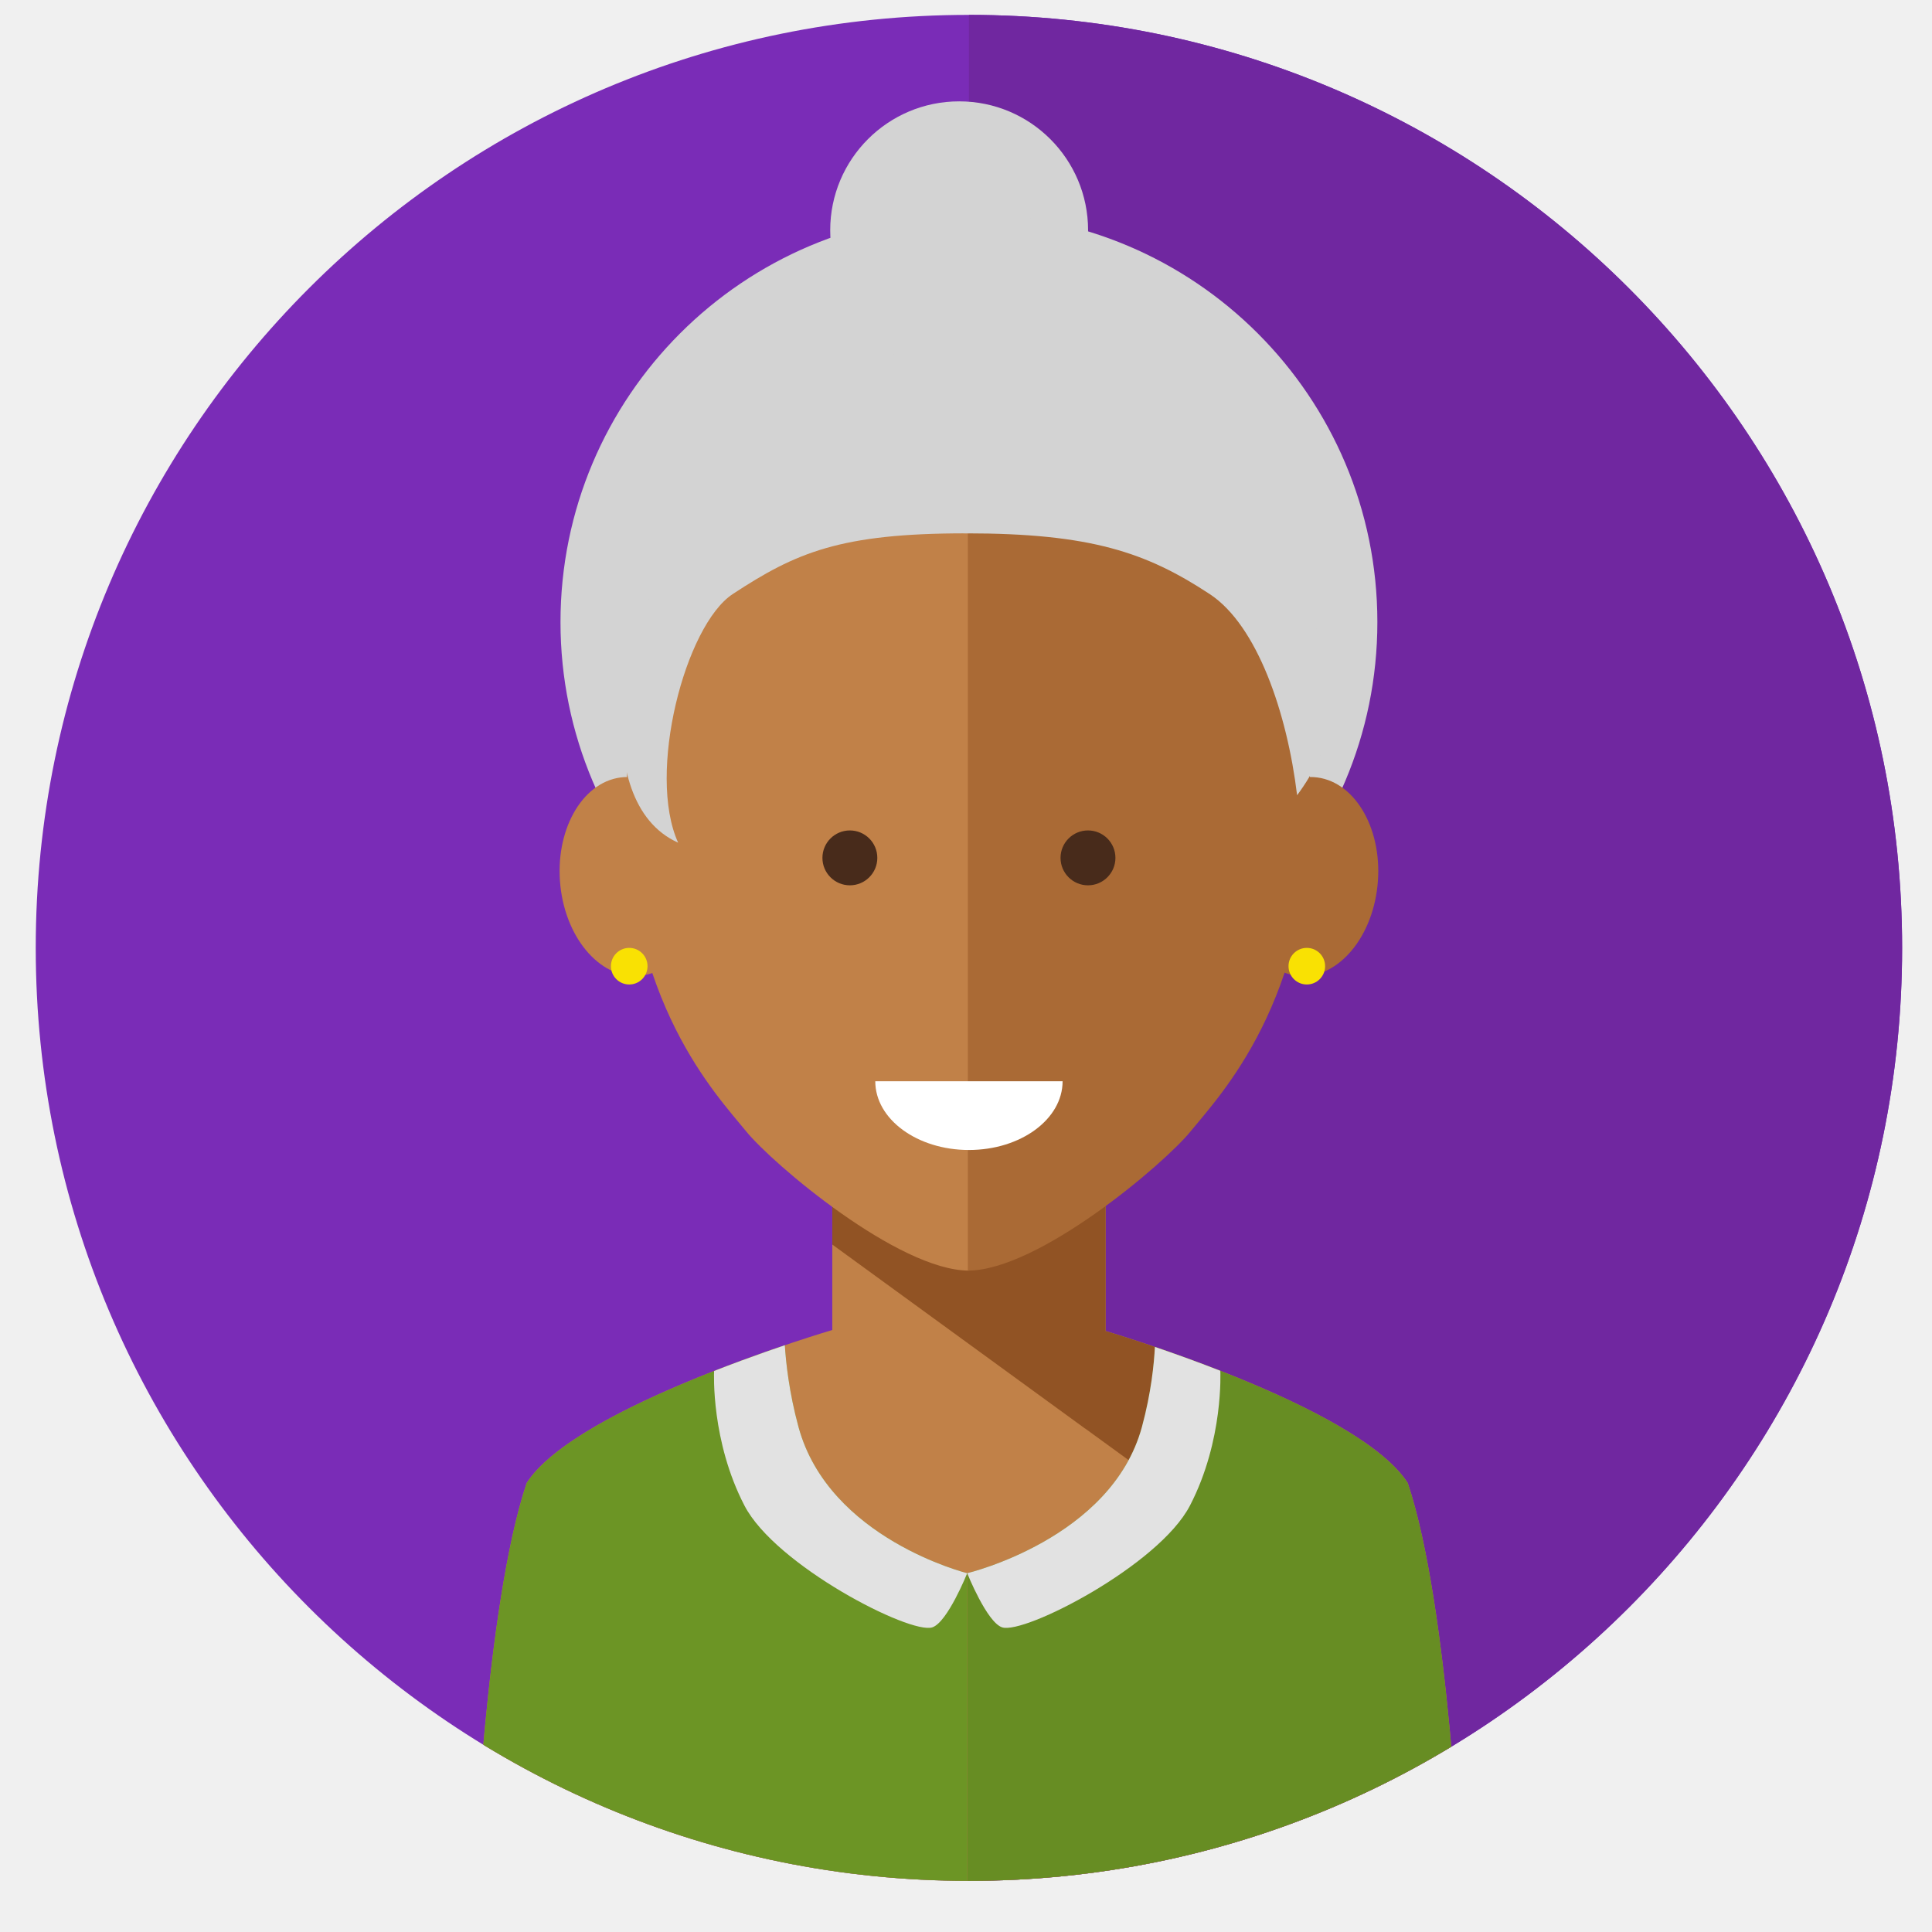
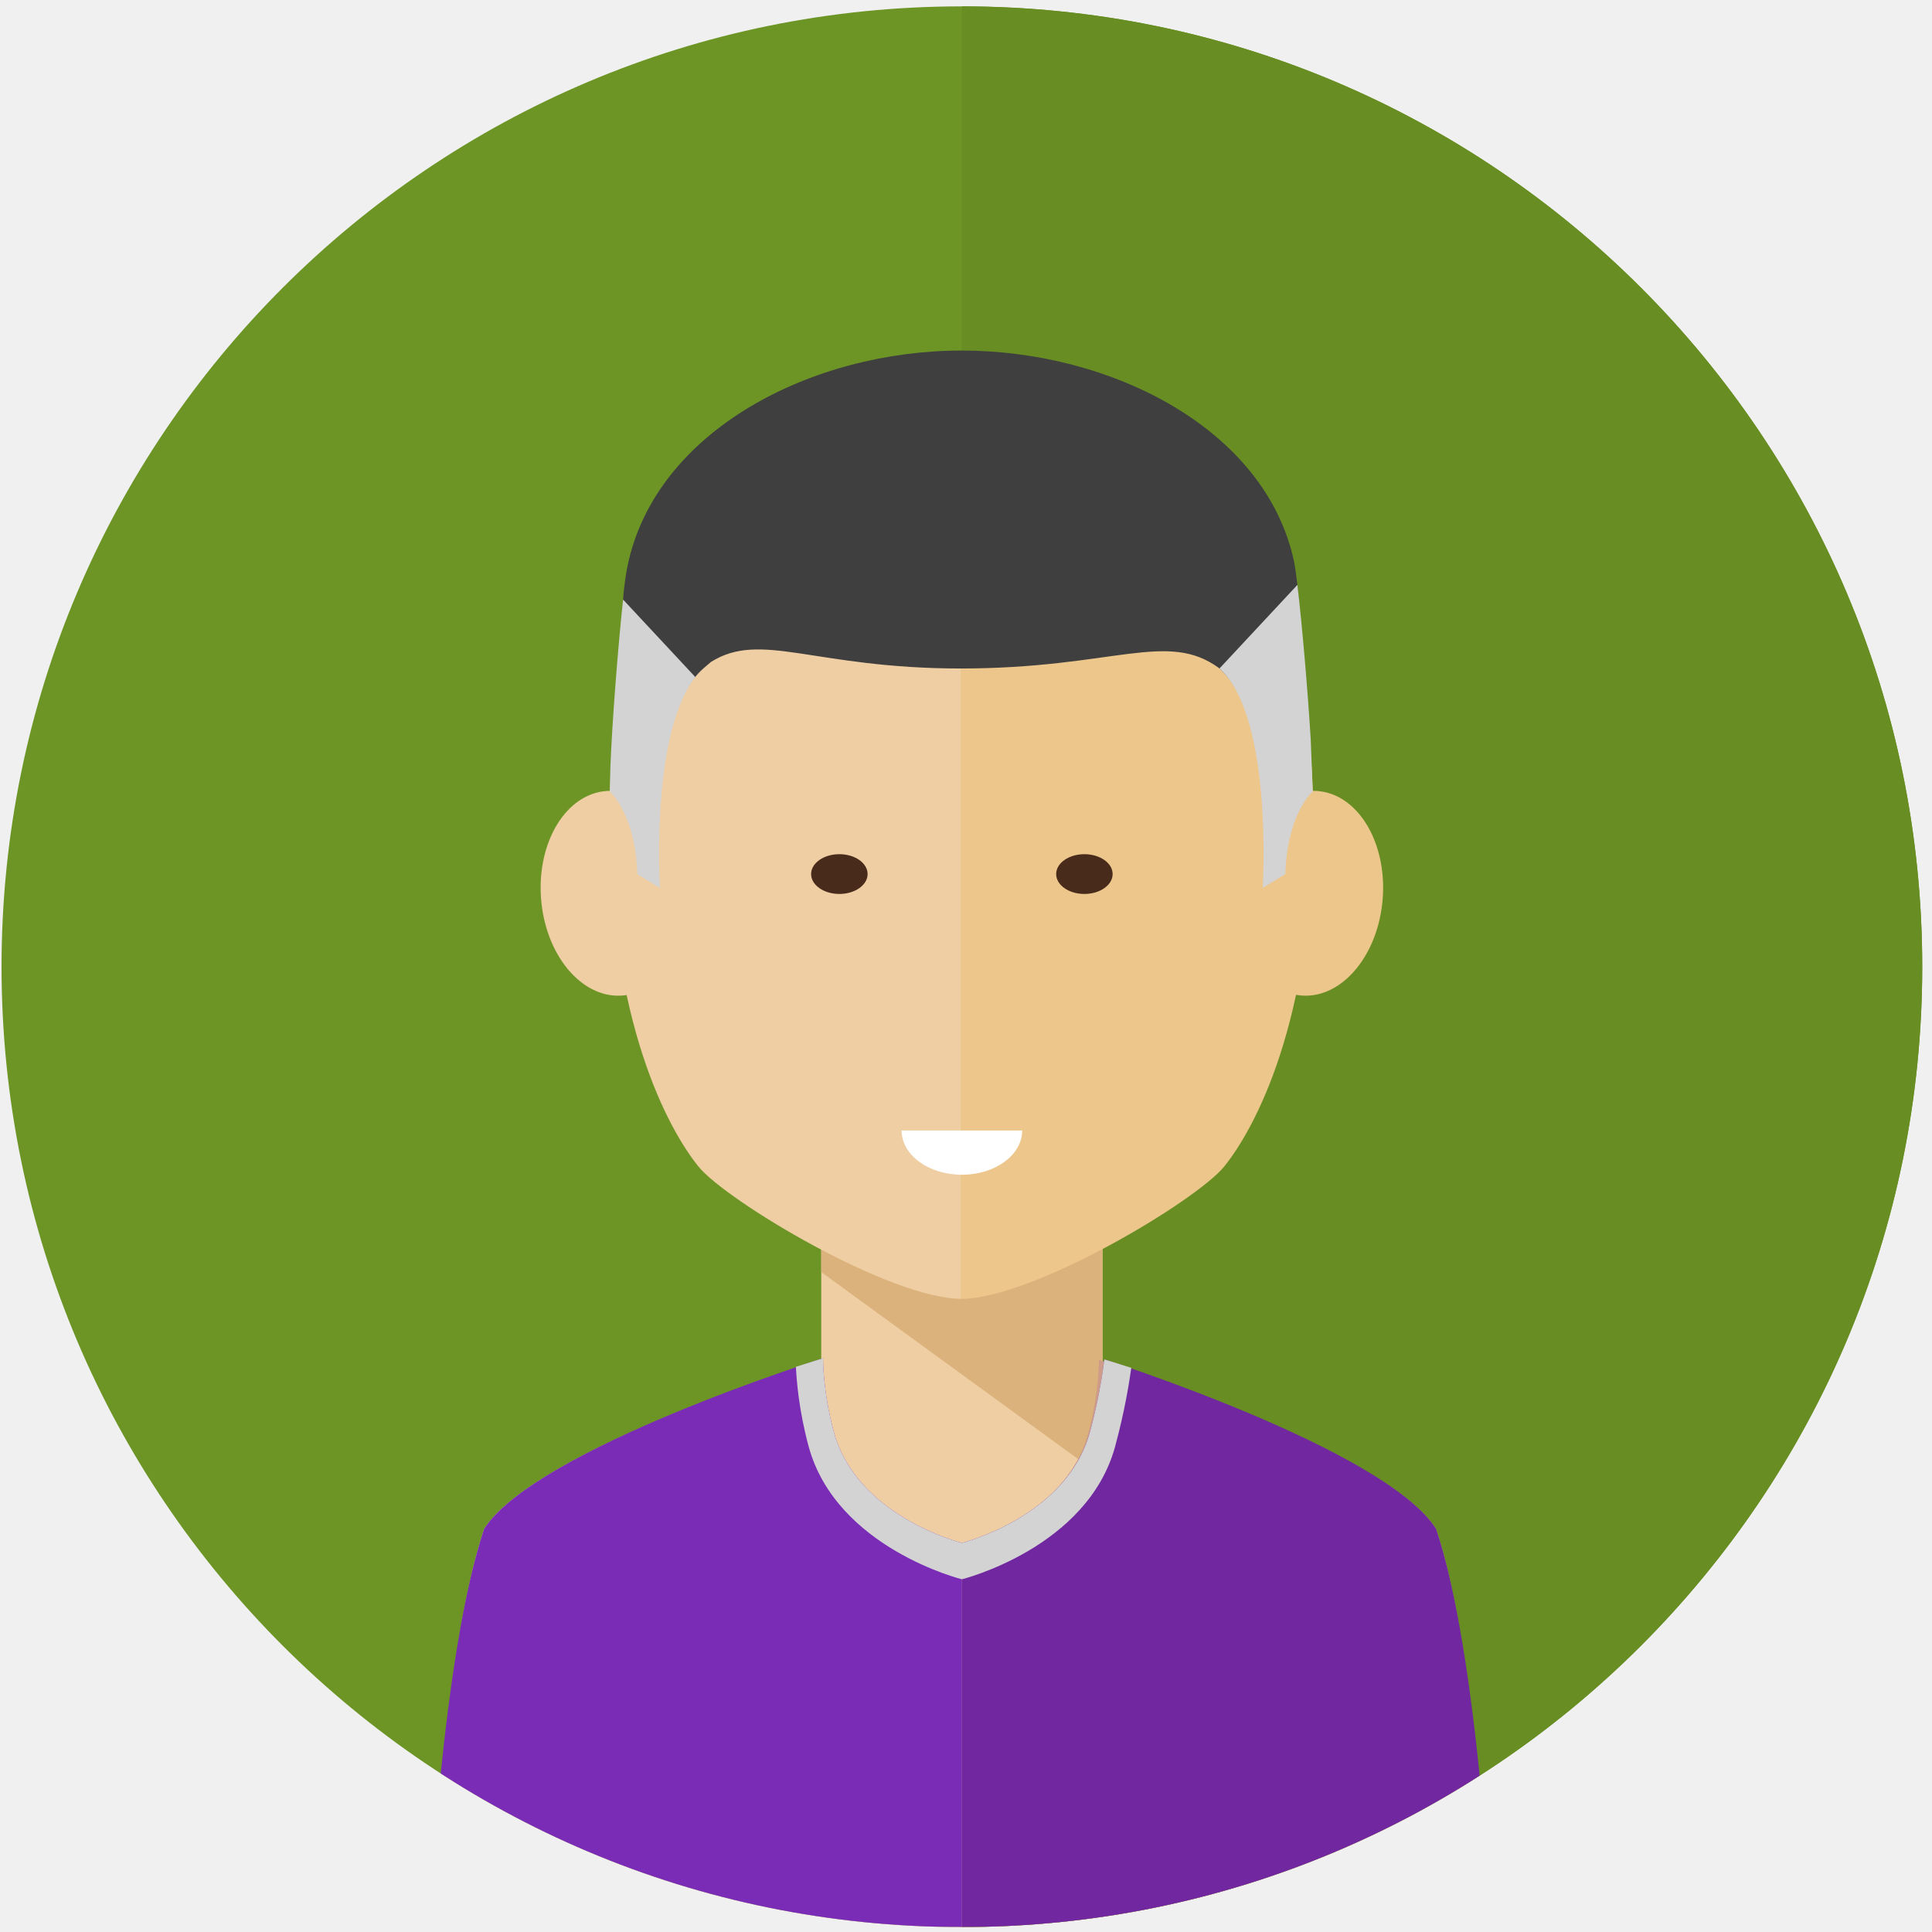
- <svg xmlns="http://www.w3.org/2000/svg" xmlns:xlink="http://www.w3.org/1999/xlink" width="253px" height="253px" viewBox="0 0 253 253" version="1.1">
+ <svg xmlns="http://www.w3.org/2000/svg" xmlns:xlink="http://www.w3.org/1999/xlink" width="128px" height="128px" viewBox="0 0 128 128" version="1.1">
  <defs>
-     <path id="path-1" d="M245.035,122.245 C245.035,54.767 190.323,0.066 122.83,0.066 C55.342,0.066 0.631,54.767 0.631,122.245 C0.631,189.725 55.342,244.424 122.83,244.424 C190.323,244.424 245.035,189.725 245.035,122.245" />
+     <path id="path-1" d="M127.352,64.046 C127.352,28.908 98.866,0.422 63.727,0.422 C28.588,0.422 0.103,28.908 0.103,64.046 C0.103,99.187 28.588,127.672 63.727,127.672 C98.866,127.672 127.352,99.187 127.352,64.046" />
  </defs>
-   <g id="Smartphone" stroke="none" stroke-width="1" fill="none" fill-rule="evenodd">
-     <g id="avatars_profile" transform="translate(-2806, -1)">
-       <g id="img_profile_avatar_10" transform="translate(2808, 2.881356)">
-         <path d="M247.087,122.247 C247.087,54.77 192.375,0.068 124.885,0.068 C57.393,0.068 2.68,54.77 2.68,122.247 C2.68,189.725 57.393,244.424 124.885,244.424 C192.375,244.424 247.087,189.725 247.087,122.247" id="Fill-204" fill="#7A2CB7" />
-         <path d="M247.087,122.247 C247.087,54.77 192.375,0.068 124.885,0.068 L124.885,244.424 C192.375,244.424 247.087,189.725 247.087,122.247" id="Fill-205" fill="#7027A0" />
-         <g id="Group-229" transform="translate(2.05192, 0)">
-           <mask id="mask-2" fill="white">
-             <use xlink:href="#path-1" />
-           </mask>
-           <g id="Clip-207" />
-           <path d="M140.727,193.823 L122.606,244.641 L104.938,193.823 L104.938,154.588 L140.727,154.588 L140.727,193.823" id="Fill-206" fill="#C18148" mask="url(#mask-2)" />
-           <path d="M140.727,187.147 L104.938,161.094 L104.938,154.588 L140.727,154.588 L140.727,187.147" id="Fill-208" fill="#915324" mask="url(#mask-2)" />
-           <path d="M122.606,244.641 L122.606,195.772 C122.606,195.772 109.254,192.462 106.312,181.649 C104.898,176.453 104.938,172.284 104.938,172.284 C104.938,172.284 71.434,182.141 64.915,192.324 C59.494,208.464 58.006,244.641 58.006,244.641 L122.606,244.641" id="Fill-209" fill="#C18148" mask="url(#mask-2)" />
-           <path d="M122.606,244.641 L122.606,195.772 C122.606,195.772 136.534,192.462 139.48,181.649 C140.892,176.453 140.764,172.43 140.764,172.43 C140.764,172.43 173.779,182.141 180.297,192.324 C185.72,208.464 187.208,244.641 187.208,244.641 L122.606,244.641" id="Fill-210" fill="#C18148" mask="url(#mask-2)" />
-           <path d="M138.012,185.157 L144.424,189.82 L149.219,175.204 C144.274,173.465 140.764,172.43 140.764,172.43 C140.764,172.43 137.605,173.984 136.192,179.18 C135.846,180.453 138.012,185.157 138.012,185.157" id="Fill-211" fill="#915324" mask="url(#mask-2)" />
-           <path d="M100.513,184.984 C99.283,180.465 98.865,176.529 98.723,174.28 C88.715,177.668 69.662,184.908 64.915,192.324 C59.494,208.464 58.006,244.641 58.006,244.641 L122.606,244.641 L122.606,204.132 C122.606,204.132 104.502,199.644 100.513,184.984" id="Fill-212" fill="#6C9525" mask="url(#mask-2)" />
-           <path d="M180.297,192.324 C175.598,184.983 157.128,177.886 147.185,174.5 C147.073,176.703 146.699,180.521 145.485,184.984 C141.492,199.644 122.606,204.132 122.606,204.132 L122.606,244.641 L187.208,244.641 C187.208,244.641 185.72,208.464 180.297,192.324" id="Fill-213" fill="#678D23" mask="url(#mask-2)" />
-           <path d="M127.178,211.224 C130.085,212.183 147.707,203.113 151.768,195.293 C156.232,186.699 155.749,177.636 155.751,177.626 C152.602,176.394 149.633,175.333 147.185,174.5 C147.073,176.703 146.699,180.521 145.485,184.984 C141.492,199.644 122.606,204.132 122.606,204.132 C122.606,204.132 125.179,210.566 127.178,211.224" id="Fill-214" fill="#E2E2E2" mask="url(#mask-2)" />
-           <path d="M89.461,177.652 C89.45,177.934 89.05,186.831 93.444,195.293 C97.505,203.113 115.128,212.183 118.035,211.224 C120.032,210.566 122.606,204.132 122.606,204.132 C122.606,204.132 104.502,199.644 100.513,184.984 C99.283,180.465 98.865,176.529 98.723,174.28 C97.969,174.537 97.092,174.839 96.158,175.167 C94.113,175.887 91.838,176.722 89.461,177.652" id="Fill-215" fill="#E2E2E2" mask="url(#mask-2)" />
-           <path d="M138.436,28.273 C138.436,18.949 130.877,11.392 121.552,11.392 C112.227,11.392 104.666,18.949 104.666,28.273 C104.666,37.597 112.227,45.154 121.552,45.154 C130.877,45.154 138.436,37.597 138.436,28.273" id="Fill-216" fill="#D3D3D3" mask="url(#mask-2)" />
-           <path d="M176.318,79.584 C176.318,50.051 152.371,26.109 122.833,26.109 C93.294,26.109 69.346,50.051 69.346,79.584 C69.346,109.117 93.294,133.059 122.833,133.059 C152.371,133.059 176.318,109.117 176.318,79.584" id="Fill-217" fill="#D3D3D3" mask="url(#mask-2)" />
-           <path d="M122.833,49.026 C105.457,49.026 77.977,58.596 77.977,103.441 C77.977,129.333 89.831,141.542 93.628,146.234 C97.124,150.552 113.617,164.507 122.833,164.507 L122.833,49.026" id="Fill-218" fill="#C18148" mask="url(#mask-2)" />
-           <path d="M69.333,114.134 C68.566,106.968 72.092,100.611 77.202,99.931 C82.317,99.251 87.082,104.509 87.849,111.674 C88.616,118.838 85.09,125.195 79.978,125.875 C74.864,126.555 70.1,121.298 69.333,114.134" id="Fill-219" fill="#C18148" mask="url(#mask-2)" />
-           <path d="M122.691,49.026 C140.067,49.026 167.546,58.596 167.546,103.441 C167.546,129.333 155.692,141.542 151.893,146.234 C148.401,150.552 131.905,164.507 122.691,164.507 L122.691,49.026" id="Fill-220" fill="#AA6A35" mask="url(#mask-2)" />
-           <path d="M176.331,114.134 C177.099,106.968 173.572,100.611 168.463,99.931 C163.348,99.251 158.583,104.509 157.817,111.674 C157.049,118.838 160.574,125.195 165.687,125.875 C170.801,126.555 175.565,121.298 176.331,114.134" id="Fill-221" fill="#AA6A35" mask="url(#mask-2)" />
-           <path d="M122.833,148.712 C129.606,148.712 135.097,144.685 135.097,139.713 L110.568,139.713 C110.568,144.685 116.059,148.712 122.833,148.712" id="Fill-222" fill="#FFFFFF" mask="url(#mask-2)" />
-           <path d="M142.016,110.46 C142.016,112.443 140.408,114.053 138.422,114.053 C136.437,114.053 134.828,112.443 134.828,110.46 C134.828,108.476 136.437,106.866 138.422,106.866 C140.408,106.866 142.016,108.476 142.016,110.46" id="Fill-223" fill="#482B1B" mask="url(#mask-2)" />
-           <path d="M110.835,110.46 C110.835,112.443 109.227,114.053 107.241,114.053 C105.256,114.053 103.647,112.443 103.647,110.46 C103.647,108.476 105.256,106.866 107.241,106.866 C109.227,106.866 110.835,108.476 110.835,110.46" id="Fill-224" fill="#482B1B" mask="url(#mask-2)" />
-           <path d="M122.242,34.918 C121.41,34.811 120.54,34.738 119.607,34.729 C119.607,34.729 90.256,36.927 82.09,75.145 C78.168,78.085 72.567,103 84.753,108.472 C80.622,99.386 85.676,80.007 91.901,75.913 C100.191,70.464 106,67.961 122.409,67.961 C132.752,67.961 134.861,50.593 133.046,43.518 C129.784,34.729 121.453,35.059 122.242,34.918" id="Fill-225" fill="#D3D3D3" mask="url(#mask-2)" />
-           <path d="M124.021,34.918 C124.853,34.811 125.723,34.738 126.656,34.729 C126.656,34.729 156.007,36.927 164.173,75.145 C168.095,78.085 175.282,89.518 165.807,102.256 C164.502,91.477 160.587,80.007 154.362,75.913 C146.074,70.464 138.816,67.961 122.409,67.961 C112.065,67.961 111.402,50.593 113.216,43.518 C116.48,34.729 124.81,35.059 124.021,34.918" id="Fill-226" fill="#D3D3D3" mask="url(#mask-2)" />
-           <path d="M169.475,124.643 C169.475,125.967 168.402,127.039 167.078,127.039 C165.754,127.039 164.682,125.967 164.682,124.643 C164.682,123.319 165.754,122.247 167.078,122.247 C168.402,122.247 169.475,123.319 169.475,124.643" id="Fill-227" fill="#F9E103" mask="url(#mask-2)" />
-           <path d="M80.744,124.643 C80.744,125.967 79.672,127.039 78.348,127.039 C77.024,127.039 75.951,125.967 75.951,124.643 C75.951,123.319 77.024,122.247 78.348,122.247 C79.672,122.247 80.744,123.319 80.744,124.643" id="Fill-228" fill="#F9E103" mask="url(#mask-2)" />
+   <g id="Page-1" stroke="none" stroke-width="1" fill="none" fill-rule="evenodd">
+     <g id="17.3.2---selecionar-avatar" transform="translate(-373, -825)">
+       <g id="screen">
+         <g id="day-info-copy">
+           <g id="day-info" transform="translate(41, 311)">
+             <g id="Imported-Layers-miyagi" transform="translate(332, 514)">
+               <path d="M127.353,64.048 C127.353,28.909 98.866,0.422 63.727,0.422 C28.588,0.422 0.102,28.909 0.102,64.048 C0.102,99.187 28.588,127.672 63.727,127.672 C98.866,127.672 127.353,99.187 127.353,64.048" id="Fill-1" fill="#6C9525" />
+               <path d="M127.353,64.048 C127.353,28.909 98.866,0.422 63.727,0.422 L63.727,127.672 C98.866,127.672 127.353,99.187 127.353,64.048" id="Fill-2" fill="#678D23" />
+               <g id="Group-21">
+                 <mask id="mask-2" fill="white">
+                   <use xlink:href="#path-1" />
+                 </mask>
+                 <g id="Clip-4" />
+                 <path d="M73.044,101.321 L63.609,127.785 L54.41,101.321 L54.41,80.889 L73.044,80.889 L73.044,101.321" id="Fill-3" fill="#EFCEA3" mask="url(#mask-2)" />
+                 <path d="M73.044,97.845 L54.41,84.278 L54.41,80.889 L73.044,80.889 L73.044,97.845" id="Fill-5" fill="#DBB27B" mask="url(#mask-2)" />
+                 <path d="M63.609,127.785 L63.609,102.336 C63.609,102.336 56.658,100.612 55.126,94.983 C54.39,92.276 54.41,90.105 54.41,90.105 C54.41,90.105 35.469,95.987 32.076,101.288 C29.253,109.694 28.478,128.534 28.478,128.534 L63.609,127.785" id="Fill-6" fill="#E9C7AC" mask="url(#mask-2)" />
+                 <path d="M63.609,127.785 L63.609,102.336 C63.609,102.336 70.56,100.612 72.093,94.983 C72.829,92.276 72.808,90.105 72.808,90.105 C72.808,90.105 91.75,95.987 95.143,101.288 C97.966,109.694 98.741,128.534 98.741,128.534 L63.609,127.785" id="Fill-7" fill="#CE9C88" mask="url(#mask-2)" />
+                 <path d="M63.727,25.918 C54.681,25.918 40.373,30.902 40.373,54.254 C40.373,67.738 44.299,74.844 46.276,77.288 C48.097,79.536 58.929,86.054 63.727,86.054 L63.727,25.918" id="Fill-8" fill="#EFCEA3" mask="url(#mask-2)" />
+                 <path d="M35.873,59.823 C35.473,56.092 37.309,52.781 39.97,52.427 C42.633,52.073 45.114,54.811 45.513,58.542 C45.912,62.272 44.076,65.583 41.415,65.937 C38.753,66.291 36.272,63.553 35.873,59.823" id="Fill-9" fill="#EFCEA3" mask="url(#mask-2)" />
+                 <path d="M63.653,25.918 C72.7,25.918 87.007,30.902 87.007,54.254 C87.007,67.738 83.081,74.844 81.103,77.288 C79.285,79.536 68.451,86.054 63.653,86.054 L63.653,25.918" id="Fill-10" fill="#EDC68C" mask="url(#mask-2)" />
+                 <path d="M91.582,59.823 C91.981,56.092 90.145,52.781 87.485,52.427 C84.821,52.073 82.341,54.811 81.941,58.542 C81.542,62.272 83.377,65.583 86.039,65.937 C88.702,66.291 91.182,63.553 91.582,59.823" id="Fill-11" fill="#EDC68C" mask="url(#mask-2)" />
+                 <path d="M63.727,77.83 C65.933,77.83 67.722,76.518 67.722,74.898 L59.733,74.898 C59.733,76.518 61.521,77.83 63.727,77.83" id="Fill-12" fill="#FFFFFF" mask="url(#mask-2)" />
+                 <path d="M73.715,57.909 C73.715,58.636 72.878,59.227 71.844,59.227 C70.81,59.227 69.973,58.636 69.973,57.909 C69.973,57.182 70.81,56.592 71.844,56.592 C72.878,56.592 73.715,57.182 73.715,57.909" id="Fill-13" fill="#482B1B" mask="url(#mask-2)" />
+                 <path d="M57.481,57.909 C57.481,58.636 56.643,59.227 55.61,59.227 C54.576,59.227 53.738,58.636 53.738,57.909 C53.738,57.182 54.576,56.592 55.61,56.592 C56.643,56.592 57.481,57.182 57.481,57.909" id="Fill-14" fill="#482B1B" mask="url(#mask-2)" />
+                 <path d="M86.458,52.133 C86.451,51.937 86.25,41.206 85.958,38.755 C85.871,38.029 85.793,37.482 85.732,37.194 C83.837,28.379 73.569,23.224 63.72,23.224 C53.757,23.224 43.434,28.542 41.578,37.482 C41.518,37.765 41.339,38.763 41.281,39.723 C41.034,43.816 40.941,52.225 40.935,52.396 C41.172,52.621 42.517,53.593 42.62,57.296 L43.239,57.662 C43.239,57.662 43.001,47.443 46.613,44.275 C46.771,44.137 46.935,43.998 47.1,43.858 C50.43,41.763 53.934,44.289 63.653,44.289 C73.727,44.289 77.322,41.734 80.767,44.265 L80.768,44.265 C84.379,47.433 84.114,57.909 84.114,57.909 L84.846,57.443 C84.949,53.741 86.458,52.136 86.458,52.133" id="Fill-15" fill="#3F3F3F" mask="url(#mask-2)" />
+                 <path d="M41.281,39.723 C40.95,42.788 40.54,47.962 40.434,50.981 C40.434,50.981 40.416,52.229 40.408,52.44 C40.646,52.666 42.121,54.217 42.224,57.92 L43.724,58.835 C43.724,58.835 43.079,48.641 46.069,44.86 L41.281,39.723" id="Fill-16" fill="#D3D3D3" mask="url(#mask-2)" />
+                 <path d="M85.157,57.909 C85.259,54.207 86.735,52.656 86.972,52.429 C86.972,52.425 86.972,52.422 86.971,52.418 C86.964,52.222 86.841,49.024 86.841,49.024 C86.64,45.68 86.248,41.197 85.956,38.75 L80.793,44.289 C84.374,47.489 83.657,58.824 83.657,58.824 L85.157,57.909" id="Fill-17" fill="#D3D3D3" mask="url(#mask-2)" />
+                 <path d="M63.727,127.672 L63.727,102.223 C63.727,102.223 56.775,100.5 55.244,94.87 C54.507,92.164 54.528,89.991 54.528,89.991 C54.528,89.991 35.469,95.987 32.076,101.288 C29.253,109.694 28.412,127.672 28.412,127.672 L63.727,127.672" id="Fill-18" fill="#7A2CB7" mask="url(#mask-2)" />
+                 <path d="M63.727,127.672 L63.727,102.223 C63.727,102.223 70.678,100.5 72.211,94.87 C72.947,92.164 73.161,90.063 73.161,90.063 C73.161,90.063 91.75,95.987 95.143,101.288 C97.966,109.694 98.8,127.672 98.8,127.672 L63.727,127.672" id="Fill-19" fill="#7027A0" mask="url(#mask-2)" />
+                 <path d="M52.732,90.554 C52.774,91.486 52.937,93.488 53.574,95.83 C55.407,102.568 63.727,104.631 63.727,104.631 C63.727,104.631 72.045,102.568 73.881,95.83 C74.517,93.489 74.827,91.53 74.95,90.623 C73.843,90.264 73.161,90.063 73.161,90.063 C73.161,90.063 72.947,92.164 72.211,94.87 C70.678,100.5 63.727,102.223 63.727,102.223 C63.727,102.223 56.775,100.5 55.244,94.87 C54.507,92.164 54.528,89.991 54.528,89.991 C54.528,89.991 53.845,90.194 52.732,90.554" id="Fill-20" fill="#D3D3D3" mask="url(#mask-2)" />
+               </g>
+             </g>
+           </g>
        </g>
      </g>
    </g>
  </g>
</svg>
